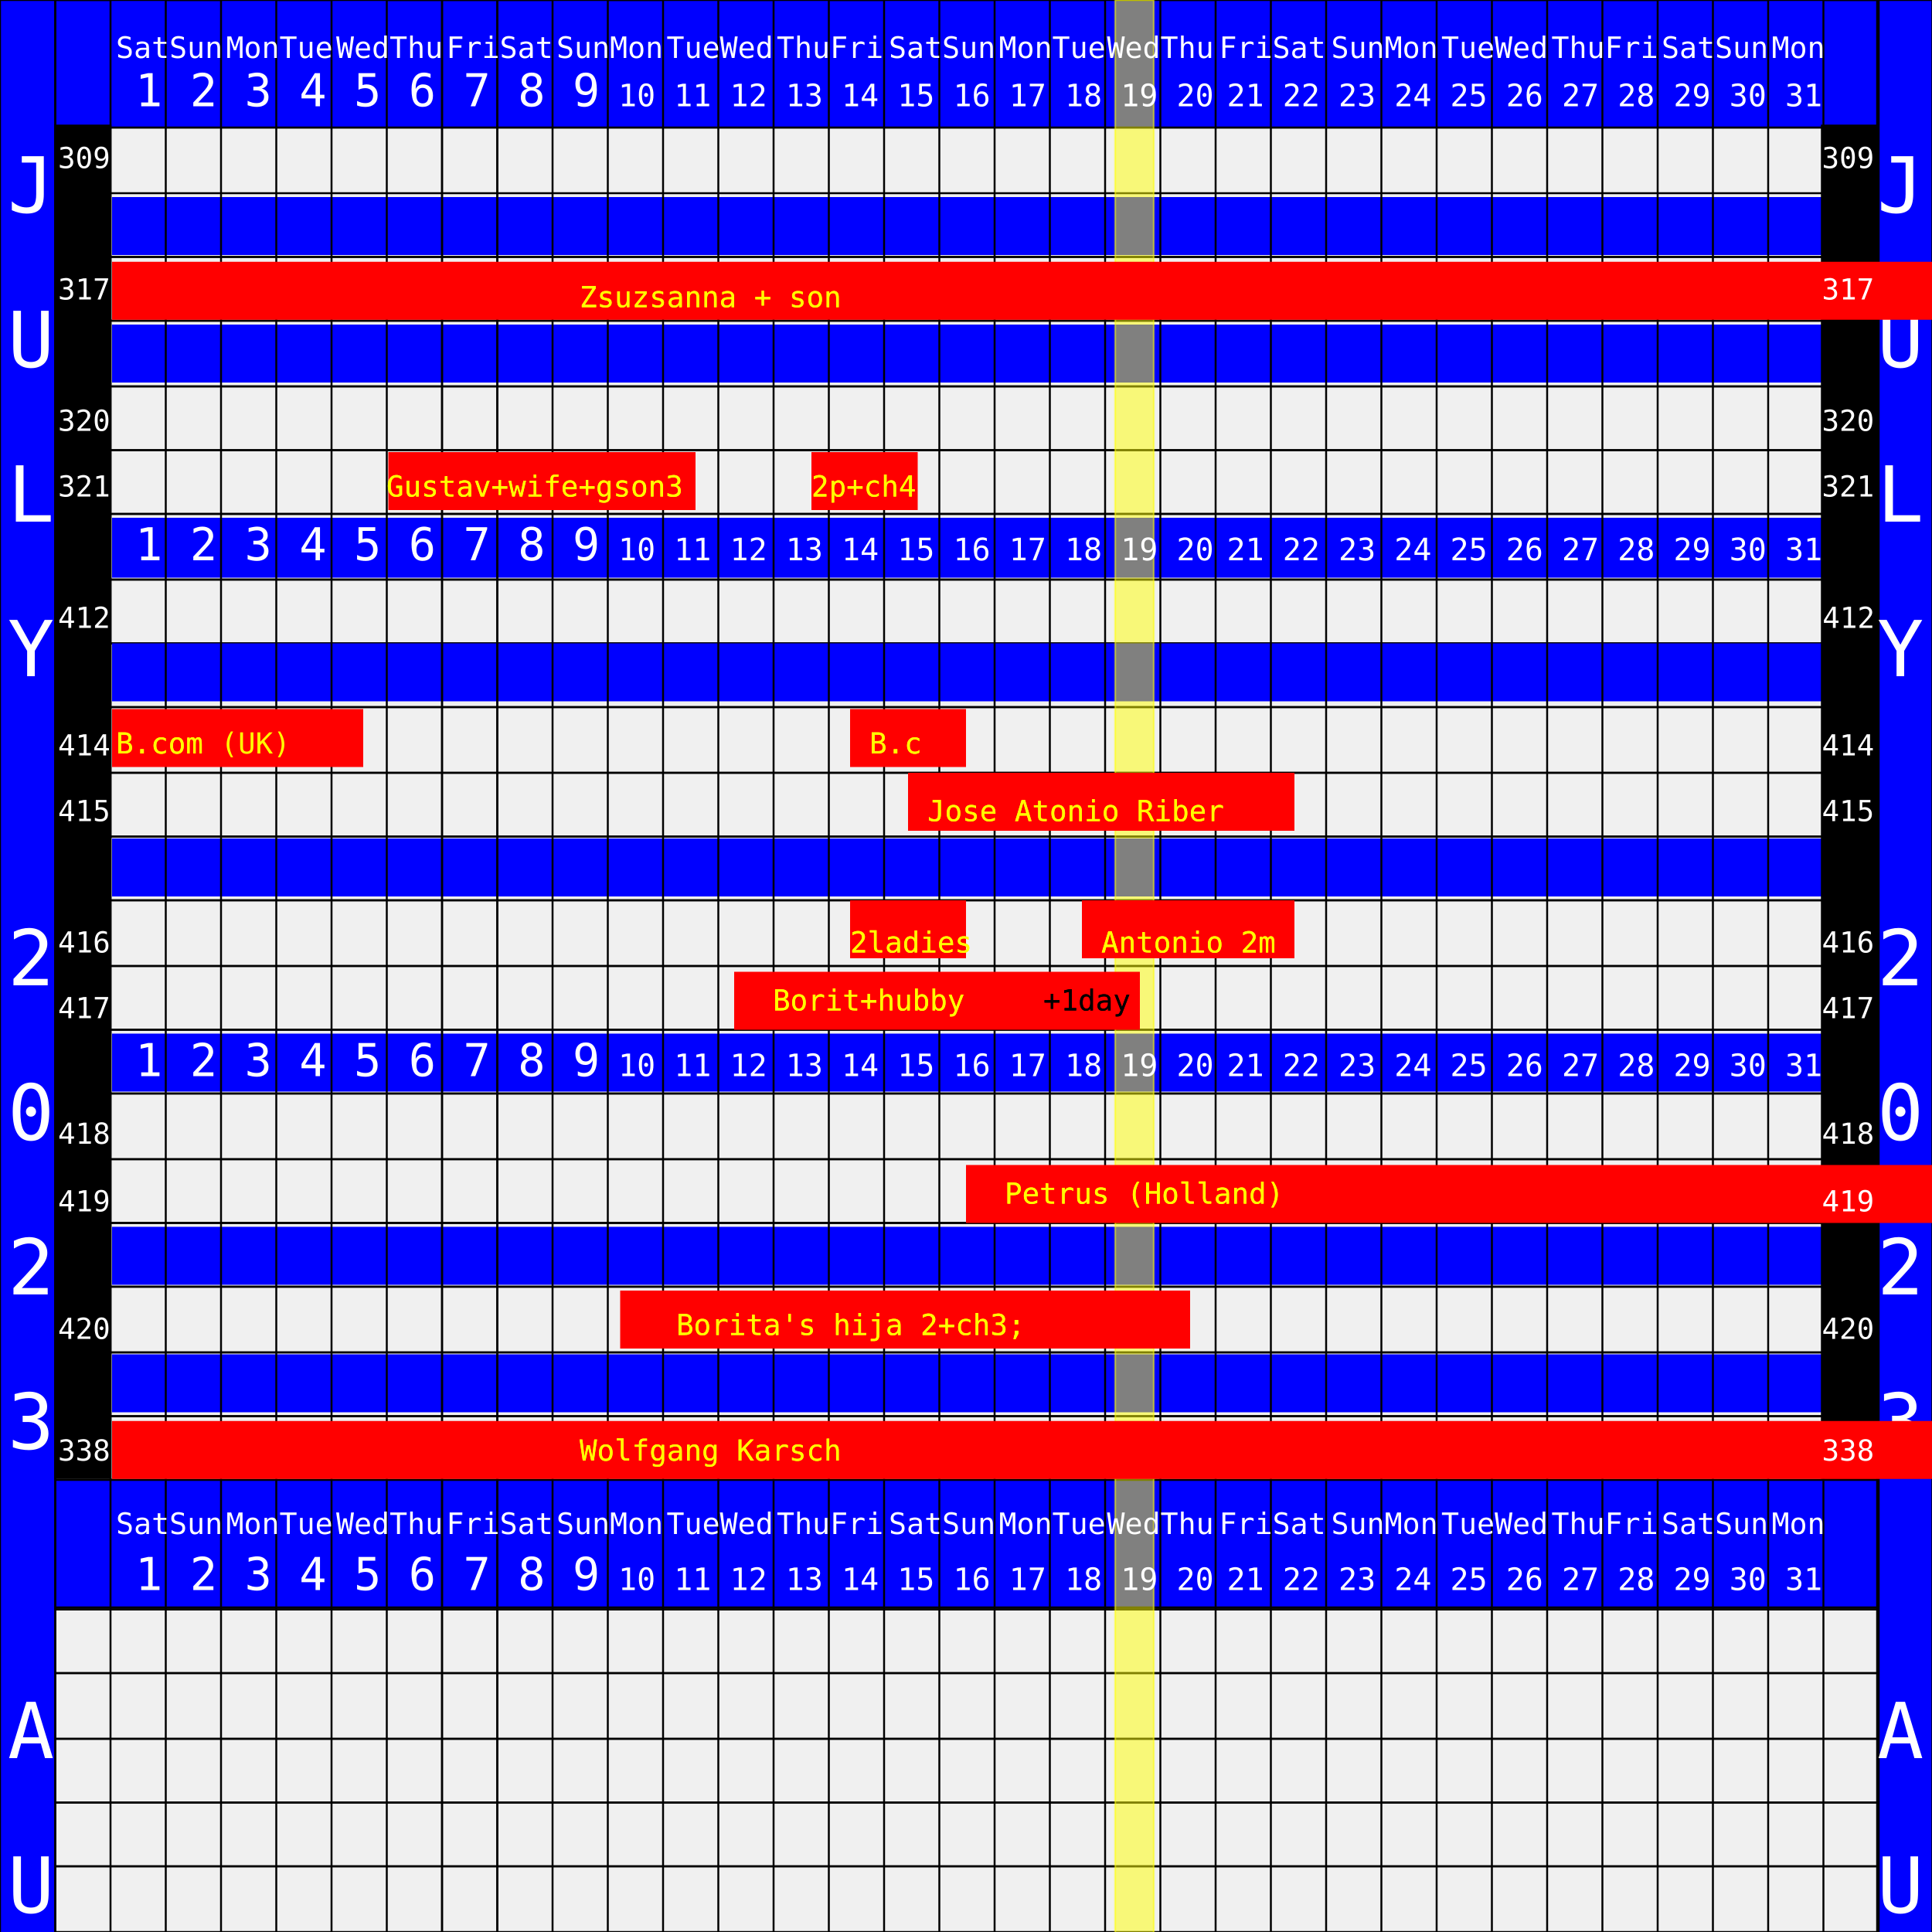
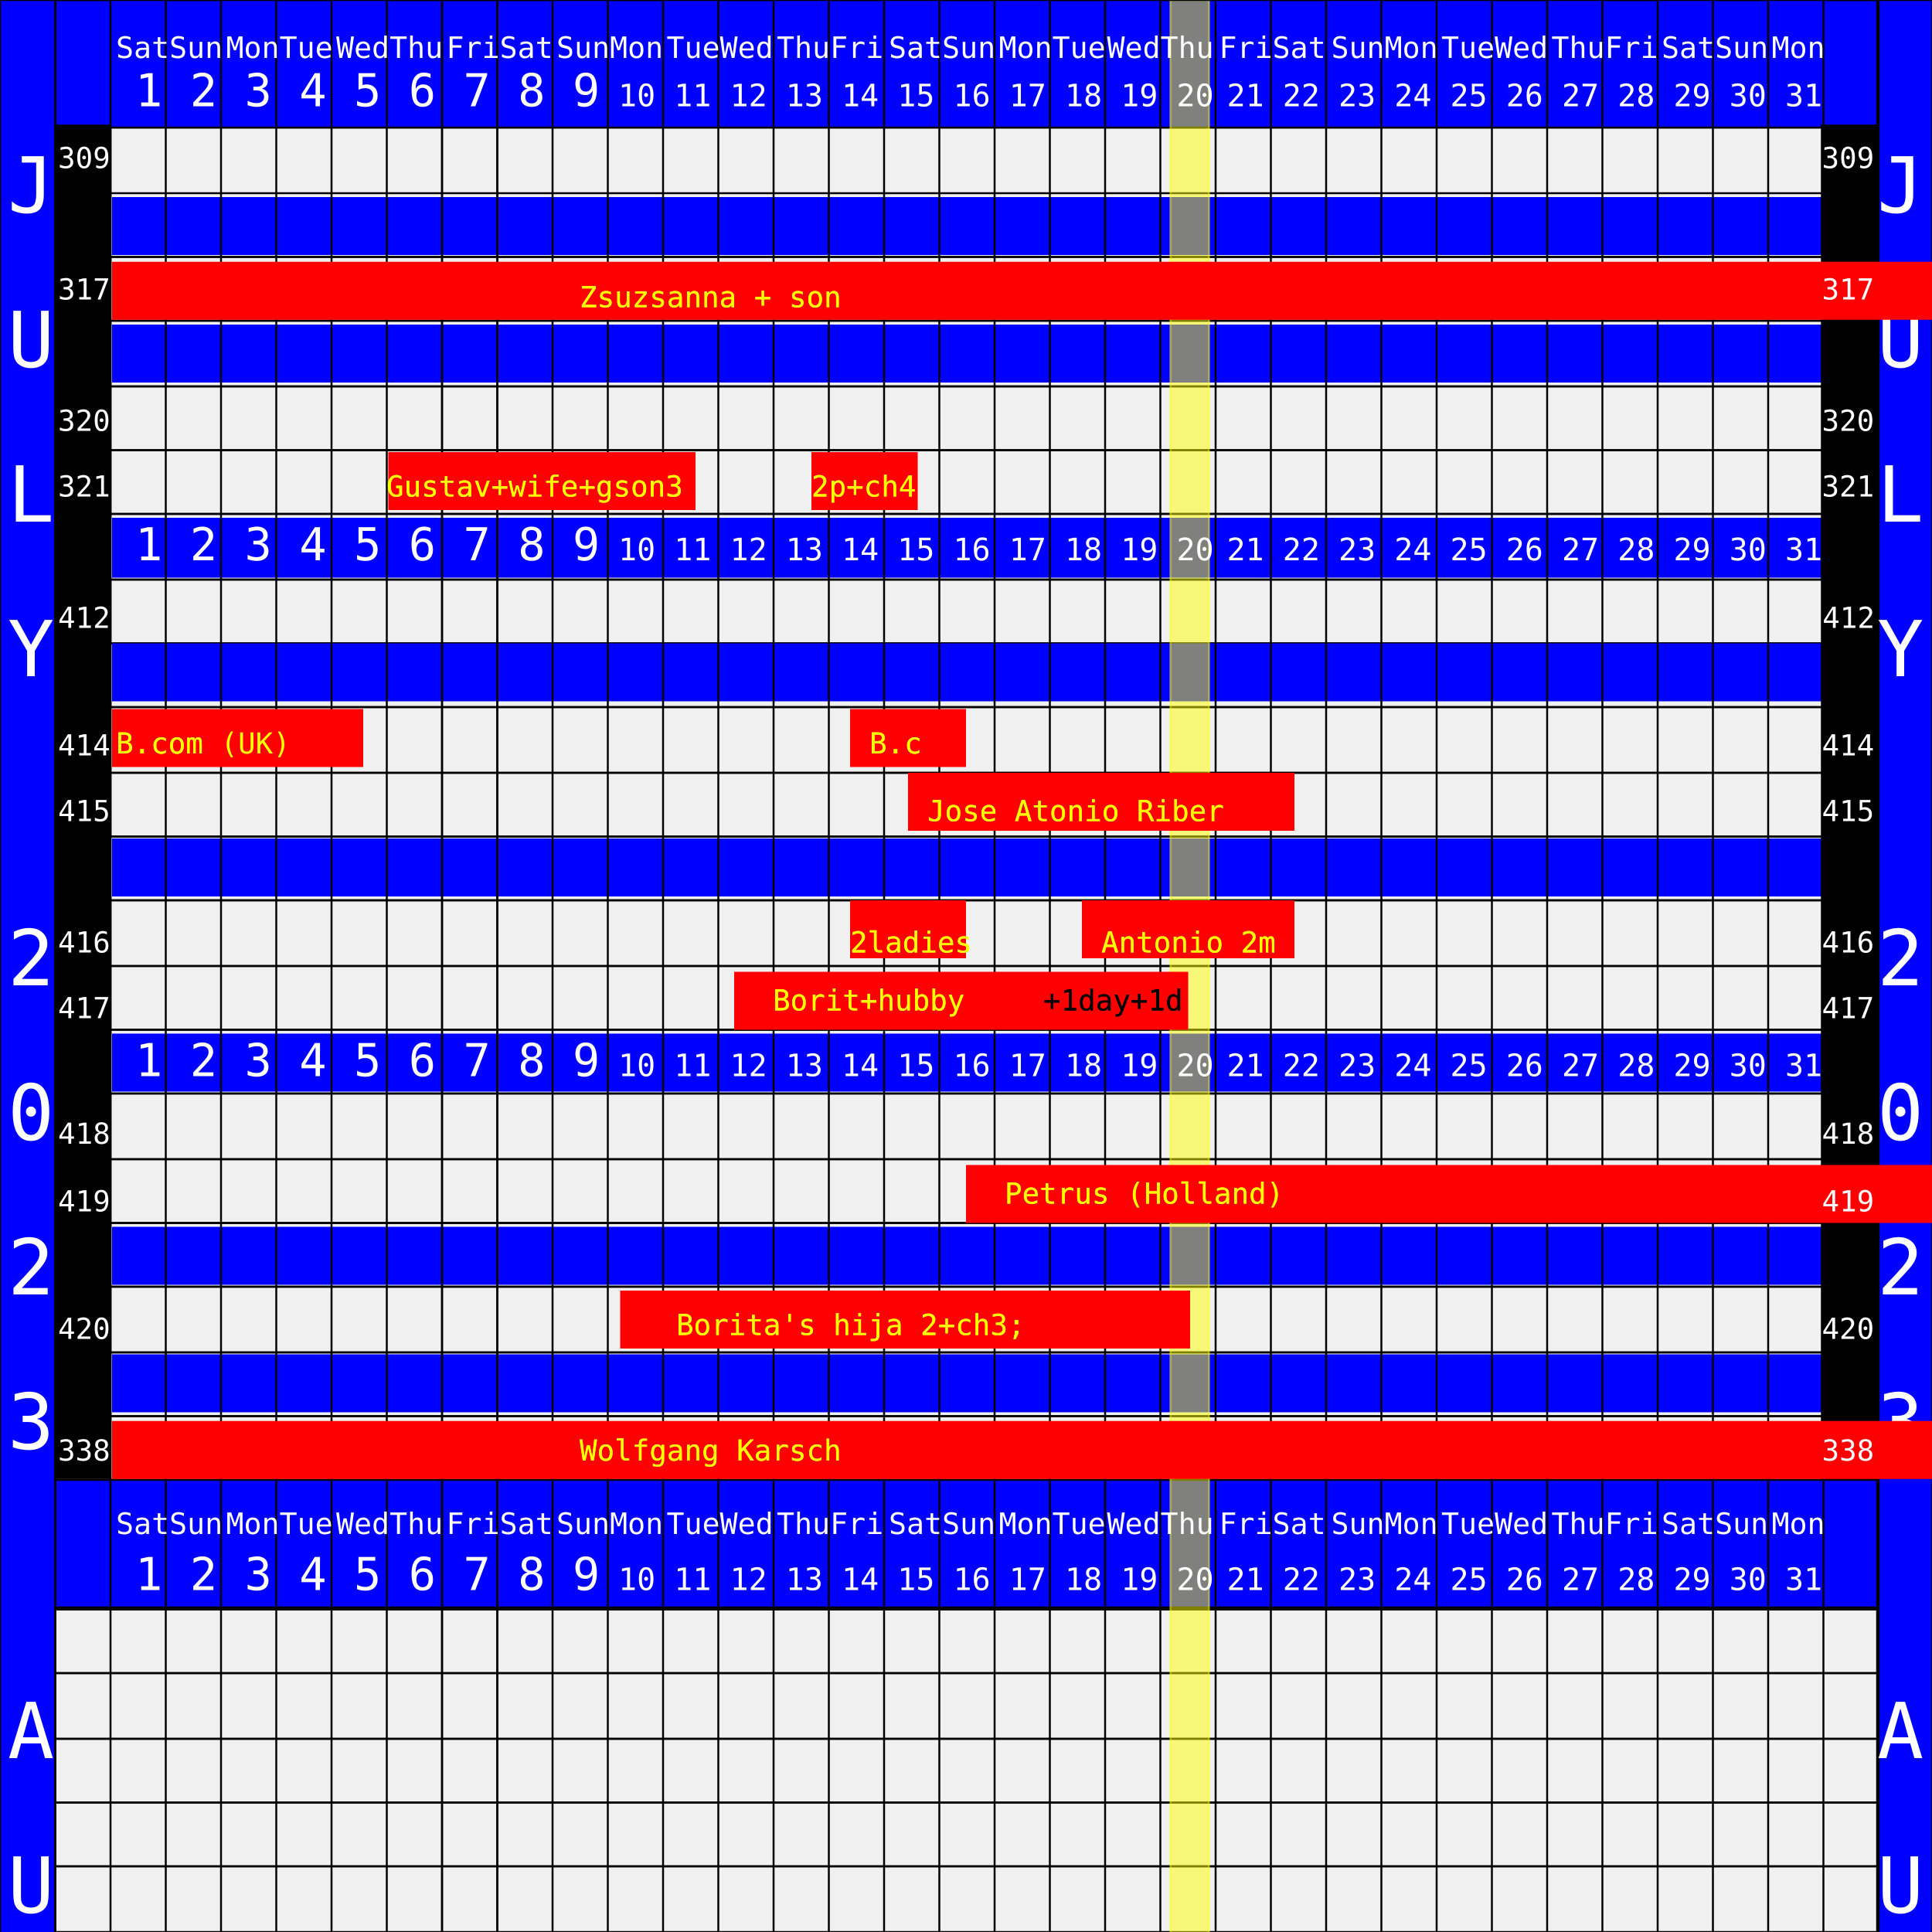
<svg xmlns="http://www.w3.org/2000/svg" width="100%" height="100%" position="absolute" top="0" left="0" viewBox="0 0 1000 1000" preserveAspectRatio="none">

/*  100  horizontals  */

<rect x="0" y="3.3%" width="1200%" height="10%" fill="none" stroke="black" />
  <rect x="0" y="6.6%" width="1200%" height="10%" fill="none" stroke="black" />
  <rect x="0" y="10.0%" width="1200%" height="10%" fill="none" stroke="black" />
  <rect x="0" y="13.3%" width="1200%" height="10%" fill="none" stroke="black" />
  <rect x="0" y="16.6%" width="1200%" height="10%" fill="none" stroke="black" />
  <rect x="0" y="20.0%" width="1200%" height="10%" fill="none" stroke="black" />
  <rect x="0" y="23.3%" width="1200%" height="10%" fill="none" stroke="black" />
  <rect x="0" y="26.6%" width="1200%" height="10%" fill="none" stroke="black" />
  <rect x="0" y="30.0%" width="1200%" height="10%" fill="none" stroke="black" />
  <rect x="0" y="33.3%" width="1200%" height="10%" fill="none" stroke="black" />
  <rect x="0" y="36.6%" width="1200%" height="10%" fill="none" stroke="black" />
  <rect x="0" y="40.0%" width="1200%" height="10%" fill="none" stroke="black" />
  <rect x="0" y="43.3%" width="1200%" height="10%" fill="none" stroke="black" />
  <rect x="0" y="46.6%" width="1200%" height="10%" fill="none" stroke="black" />
  <rect x="0" y="50.0%" width="1200%" height="10%" fill="none" stroke="black" />
  <rect x="0" y="53.3%" width="1200%" height="10%" fill="none" stroke="black" />
  <rect x="0" y="56.6%" width="1200%" height="10%" fill="none" stroke="black" />
  <rect x="0" y="60.0%" width="1200%" height="10%" fill="none" stroke="black" />
  <rect x="0" y="63.3%" width="1200%" height="10%" fill="none" stroke="black" />
  <rect x="0" y="66.6%" width="1200%" height="10%" fill="none" stroke="black" />
  <rect x="0" y="70.0%" width="1200%" height="10%" fill="none" stroke="black" />
  <rect x="0" y="73.3%" width="1200%" height="10%" fill="none" stroke="black" />
  <rect x="0" y="76.6%" width="1200%" height="10%" fill="none" stroke="black" />
  <rect x="0" y="80.0%" width="1200%" height="10%" fill="none" stroke="black" />
  <rect x="0" y="83.3%" width="1200%" height="10%" fill="none" stroke="black" />
  <rect x="0" y="86.6%" width="1200%" height="10%" fill="none" stroke="black" />
  <rect x="0" y="90.0%" width="1200%" height="10%" fill="none" stroke="black" />
  <rect x="0" y="93.3%" width="1200%" height="10%" fill="none" stroke="black" />
  <rect x="0" y="96.6%" width="1200%" height="10%" fill="none" stroke="black" />
  <rect x="0" y="0.00%" width="1200%" height="6.6%" fill="blue" stroke="black" />
  <rect x="0" y="76.6%" width="1200%" height="6.6%" fill="blue" stroke="black" />
  <rect x="5.8%" y="10.2%" width="1200%" height="3%" fill="blue" />
  <rect x="5.8%" y="16.8%" width="1200%" height="3%" fill="blue" />
  <rect x="5.8%" y="26.8%" width="1200%" height="3%" fill="blue" />
  <rect x="5.8%" y="26.9%" width="1200%" height="3%" fill="blue" />
  <rect x="5.8%" y="33.3%" width="1200%" height="3%" fill="blue" />
  <rect x="5.8%" y="43.4%" width="1200%" height="3%" fill="blue" />
  <rect x="5.8%" y="53.5%" width="1200%" height="3%" fill="blue" />
  <rect x="5.8%" y="63.5%" width="1200%" height="3%" fill="blue" />
  <rect x="5.8%" y="70.1%" width="1200%" height="3%" fill="blue" />



/*  57.2  verticals  */

<rect x="0.000%" y="0.0%" width="2.86%" height="1200%" fill="blue" stroke="black" />
  <rect x="2.860%" y="6.5%" width="2.86%" height="70.0%" fill="black" stroke="black" />
  <rect x="94.30%" y="6.5%" width="2.86%" height="70.0%" fill="black" stroke="black" />
  <rect x="97.16%" y="0.0%" width="2.86%" height="1200%" fill="blue" stroke="black" />
  <rect x="2.860%" y="0" width="2.86%" height="1200%" fill="none" stroke="black" />
  <rect x="8.580%" y="0" width="2.86%" height="1200%" fill="none" stroke="black" />
  <rect x="14.30%" y="0" width="2.86%" height="1200%" fill="none" stroke="black" />
  <rect x="20.02%" y="0" width="2.86%" height="1200%" fill="none" stroke="black" />
  <rect x="22.88%" y="0" width="2.86%" height="1200%" fill="none" stroke="black" />
  <rect x="25.74%" y="0" width="2.86%" height="1200%" fill="none" stroke="black" />
  <rect x="31.46%" y="0" width="2.86%" height="1200%" fill="none" stroke="black" />

/*   TODAY   x+2.86  */
- <rect x="57.72%" y="0" width="2%" height="1200%" fill="rgba(255,255,0,.5)" stroke="rgba(255,255,0,.5)" />
+ <rect x="60.58%" y="0" width="2%" height="1200%" fill="rgba(255,255,0,.5)" stroke="rgba(255,255,0,.5)" />
  <rect x="37.18%" y="0" width="2.86%" height="1200%" fill="none" stroke="black" />
  <rect x="42.90%" y="0" width="2.86%" height="1200%" fill="none" stroke="black" />
  <rect x="48.62%" y="0" width="2.86%" height="1200%" fill="none" stroke="black" />
  <rect x="54.34%" y="0" width="2.86%" height="1200%" fill="none" stroke="black" />
  <rect x="60.06%" y="0" width="2.86%" height="1200%" fill="none" stroke="black" />
  <rect x="65.78%" y="0" width="2.86%" height="1200%" fill="none" stroke="black" />
  <rect x="71.50%" y="0" width="2.86%" height="1200%" fill="none" stroke="black" />
  <rect x="77.22%" y="0" width="2.86%" height="1200%" fill="none" stroke="black" />
  <rect x="82.94%" y="0" width="2.86%" height="1200%" fill="none" stroke="black" />
  <rect x="88.66%" y="0" width="2.86%" height="1200%" fill="none" stroke="black" />
  <rect x="94.38%" y="0" width="2.86%" height="1200%" fill="none" stroke="black" />
  <text font-family="Monospace" font-size="40" style="fill:white;">
    <tspan x="0.4%" y="11%">J</tspan>
    <tspan x="97.16%">J</tspan>
    <tspan x="0.4%" y="19%">U</tspan>
    <tspan x="97.16%">U</tspan>
    <tspan x="0.4%" y="27%">L</tspan>
    <tspan x="97.16%">L</tspan>
    <tspan x="0.4%" y="35%">Y</tspan>
    <tspan x="97.16%">Y</tspan>
    <tspan x="0.4%" y="51%">2</tspan>
    <tspan x="97.16%">2</tspan>
    <tspan x="0.4%" y="59%">0</tspan>
    <tspan x="97.16%">0</tspan>
    <tspan x="0.4%" y="67%">2</tspan>
    <tspan x="97.16%">2</tspan>
    <tspan x="0.4%" y="75%">3</tspan>
    <tspan x="97.16%">3</tspan>
    <tspan x="0.4%" y="91%">A</tspan>
    <tspan x="97.16%">A</tspan>
    <tspan x="0.4%" y="99%">U</tspan>
    <tspan x="97.16%">U</tspan>
  </text>


/*  red res strips  */

<rect x="5.8%" y="13.55%" width="100%" height="3%" fill="red" />
  <rect x="5.8%" y="36.7%" width="13%" height="3%" fill="red" />
  <rect x="44%" y="36.7%" width="6%" height="3%" fill="red" />
  <rect x="47%" y="40%" width="20%" height="3%" fill="red" />
  <rect x="44%" y="46.6%" width="6%" height="3%" fill="red" />
  <rect x="56%" y="46.6%" width="11%" height="3%" fill="red" />
-   <rect x="38%" y="50.3%" width="21%" height="3%" fill="red" />
+   <rect x="38%" y="50.3%" width="23.5%" height="3%" fill="red" />
  <rect x="50%" y="60.3%" width="50%" height="3%" fill="red" />
  <rect x="20.1%" y="23.4%" width="15.9%" height="3%" fill="red" />
  <rect x="42%" y="23.4%" width="5.5%" height="3%" fill="red" />
  <rect x="32.1%" y="66.8%" width="29.5%" height="3%" fill="red" />
  <rect x="5.8%" y="73.55%" width="100%" height="3%" fill="red" />

/*  white apt nos + yellow  res  text  */
<text font-family="Monospace" font-size="15" style="fill:white;">
    <tspan x="3%" y="8.7%">309</tspan>
    <tspan x="94.3%">309</tspan>
    <tspan x="3%" y="12.1%" />
    <tspan x="3%" y="15.5%">317</tspan>
    <tspan x="94.3%">317</tspan>
    <tspan x="30%" y="15.9%" fill="#ff0">Zsuzsanna + son</tspan>
    <tspan x="30%" y="15.9%" fill="#ff0">Zsuzsanna + son</tspan>
    <tspan x="3%" y="22.3%">320</tspan>
    <tspan x="94.3%">320</tspan>
    <tspan x="3%" y="25.7%">321</tspan>
    <tspan x="94.3%">321</tspan>
    <tspan x="20%" fill="#ff0">Gustav+wife+gson3</tspan>
    <tspan x="20%" fill="#ff0">Gustav+wife+gson3</tspan>
    <tspan x="42%" fill="#ff0">2p+ch4</tspan>
    <tspan x="42%" fill="#ff0">2p+ch4</tspan>
    <tspan x="3%" y="29.1%" fill="#ff0" />
    <tspan x="3%" y="32.5%">412</tspan>
    <tspan x="94.33%">412</tspan>
    <tspan x="3%" y="35.9%" />
    <tspan x="3%" y="39.1%">414</tspan>
    <tspan x="94.3%">414</tspan>
    <tspan x="6%" y="39%" fill="#ff0">B.com</tspan>
    <tspan x="6%" y="39%" fill="#ff0">B.com  (UK)</tspan>
    <tspan x="45%" y="39%" fill="#ff0">B.c</tspan>
    <tspan x="45%" y="39%" fill="#ff0">B.c</tspan>
    <tspan x="3%" y="42.5%">415</tspan>
    <tspan x="94.3%">415</tspan>
    <tspan x="48%" y="42.5%" fill="#ff0">Jose Atonio Riber</tspan>
    <tspan x="48%" y="42.5%" fill="#ff0">Jose Atonio Riber</tspan>
    <tspan x="3%" y="49.3%">416</tspan>
    <tspan x="94.3%">416</tspan>
    <tspan x="44%" y="49.3%" fill="#ff0">2ladies</tspan>
    <tspan x="44%" y="49.3%" fill="#ff0">2ladies</tspan>
    <tspan x="57%" y="49.3%" fill="#ff0">Antonio 2m</tspan>
    <tspan x="57%" y="49.3%" fill="#ff0">Antonio 2m</tspan>
    <tspan x="3%" y="52.7%">417</tspan>
    <tspan x="94.3%">417</tspan>
    <tspan x="40%" y="52.3%" fill="#ff0">Borit+hubby</tspan>
    <tspan x="40%" y="52.3%" fill="#ff0">Borit+hubby</tspan>
-     <tspan x="54%" y="52.3%" fill="#000">+1day</tspan>
-     <tspan x="54%" y="52.3%" fill="#000">+1day</tspan>
+     <tspan x="54%" y="52.3%" fill="#000">+1day+1d</tspan>
+     <tspan x="54%" y="52.3%" fill="#000">+1day+1d</tspan>
    <tspan x="3%" y="59.2%">418</tspan>
    <tspan x="94.3%">418</tspan>
    <tspan x="3%" y="62.7%">419</tspan>
    <tspan x="94.3%">419</tspan>
    <tspan x="52%" y="62.3%" fill="#ff0">Petrus (Holland)</tspan>
    <tspan x="52%" y="62.3%" fill="#ff0">Petrus (Holland)</tspan>
    <tspan x="3%" y="69.3%">420</tspan>
    <tspan x="94.3%">420</tspan>
    <tspan x="35%" y="69.1%" fill="#ff0">Borita's hija 2+ch3;</tspan>
    <tspan x="35%" y="69.1%" fill="#ff0">Borita's hija 2+ch3;</tspan>
    <tspan x="3%" y="75.6%">338</tspan>
    <tspan x="94.3%">338</tspan>
    <tspan x="30%" y="75.6%" fill="#ff0">Wolfgang Karsch</tspan>
    <tspan x="30%" y="75.6%" fill="#ff0">Wolfgang Karsch</tspan>
  </text>


/*  DAYS  OF  THE  WEEK  +  1 to 31  */
<text font-family="Monospace" font-size="15.3" style="fill:white;">
    <tspan x="6.00%" y="3%">SatSun</tspan>
    <tspan x="6.00%" y="79.4%">SatSun</tspan>
    <tspan x="11.7%" y="3%">MonTue</tspan>
    <tspan x="11.7%" y="79.4%">MonTue</tspan>
    <tspan x="17.4%" y="3%">WedThu</tspan>
    <tspan x="17.4%" y="79.4%">WedThu</tspan>
    <tspan x="23.1%" y="3%">FriSat</tspan>
    <tspan x="23.1%" y="79.4%">FriSat</tspan>
    <tspan x="28.8%" y="3%">SunMon</tspan>
    <tspan x="28.8%" y="79.4%">SunMon</tspan>
    <tspan x="34.5%" y="3%">TueWed</tspan>
    <tspan x="34.5%" y="79.4%">TueWed</tspan>
    <tspan x="40.2%" y="3%">ThuFri</tspan>
    <tspan x="40.2%" y="79.4%">ThuFri</tspan>
    <tspan x="46.0%" y="3%">SatSun</tspan>
    <tspan x="46.0%" y="79.4%">SatSun</tspan>
    <tspan x="51.7%" y="3%">MonTue</tspan>
    <tspan x="51.7%" y="79.4%">MonTue</tspan>
    <tspan x="57.3%" y="3%">WedThu</tspan>
    <tspan x="57.3%" y="79.4%">WedThu</tspan>
    <tspan x="63.1%" y="3%">FriSat</tspan>
    <tspan x="63.1%" y="79.4%">FriSat</tspan>
    <tspan x="68.9%" y="3%">SunMon</tspan>
    <tspan x="68.9%" y="79.4%">SunMon</tspan>
    <tspan x="74.6%" y="3%">TueWed</tspan>
    <tspan x="74.6%" y="79.4%">TueWed</tspan>
    <tspan x="80.3%" y="3%">ThuFri</tspan>
    <tspan x="80.3%" y="79.4%">ThuFri</tspan>
    <tspan x="86.0%" y="3%">SatSun</tspan>
    <tspan x="86.0%" y="79.4%">SatSun</tspan>
    <tspan x="91.7%" y="3%">Mon</tspan>
    <tspan x="91.7%" y="79.4%">Mon</tspan>
  </text>
  <text font-family="Monospace" font-size="23.5" style="fill:white;">
    <tspan x="7.00%" y="5.5%">1 2 3 4 5 6 7 8 9</tspan>
    <tspan x="32.0%" y="5.5%" font-size="16">10 11 12 13 14 15 16 17 18 19 20</tspan>
    <tspan x="63.5%" y="5.5%" font-size="16">21 22 23 24 25 26 27 28 29 30 31</tspan>
  </text>
  <text font-family="Monospace" font-size="23.5" style="fill:white;">
    <tspan x="7.00%" y="29%">1 2 3 4 5 6 7 8 9</tspan>
    <tspan x="32.0%" y="29%" font-size="16">10 11 12 13 14 15 16 17 18 19 20</tspan>
    <tspan x="63.5%" y="29%" font-size="16">21 22 23 24 25 26 27 28 29 30 31</tspan>
  </text>
  <text font-family="Monospace" font-size="23.5" style="fill:white;">
    <tspan x="7.00%" y="55.7%">1 2 3 4 5 6 7 8 9</tspan>
    <tspan x="32.0%" y="55.7%" font-size="16">10 11 12 13 14 15 16 17 18 19 20</tspan>
    <tspan x="63.5%" y="55.7%" font-size="16">21 22 23 24 25 26 27 28 29 30 31</tspan>
  </text>
  <text font-family="Monospace" font-size="23.5" style="fill:white;">
    <tspan x="7.00%" y="82.3%">1 2 3 4 5 6 7 8 9</tspan>
    <tspan x="32.0%" y="82.30%" font-size="16">10 11 12 13 14 15 16 17 18 19 20</tspan>
    <tspan x="63.5%" y="82.30%" font-size="16">21 22 23 24 25 26 27 28 29 30 31</tspan>
  </text>
</svg>
